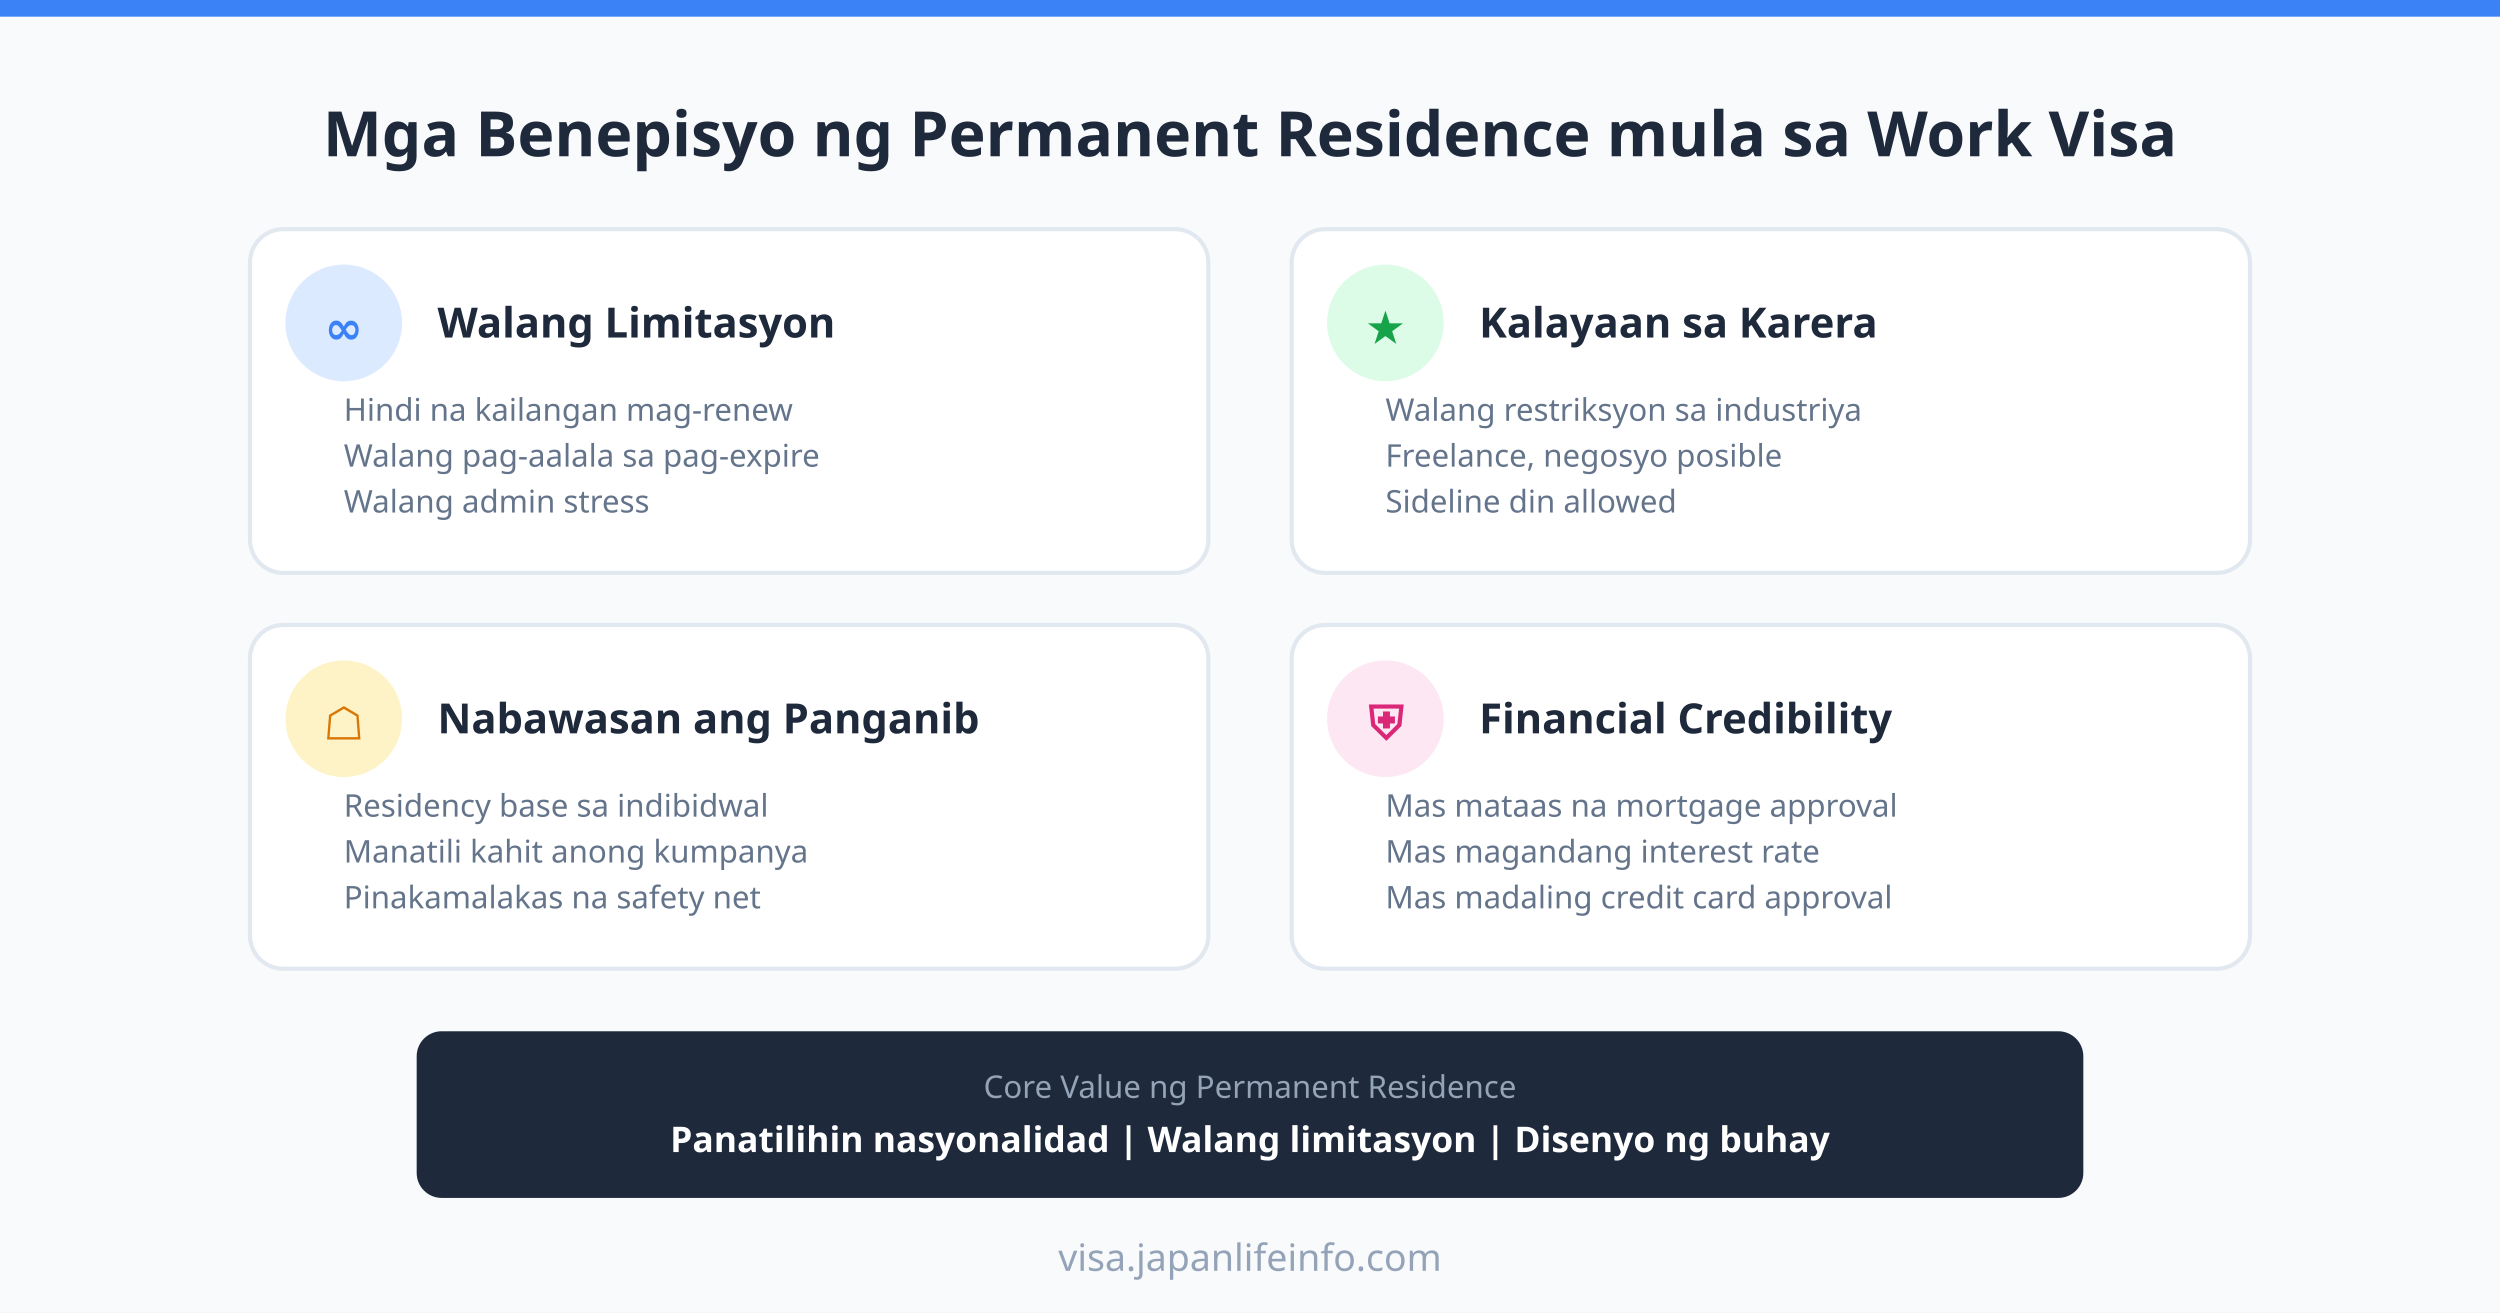
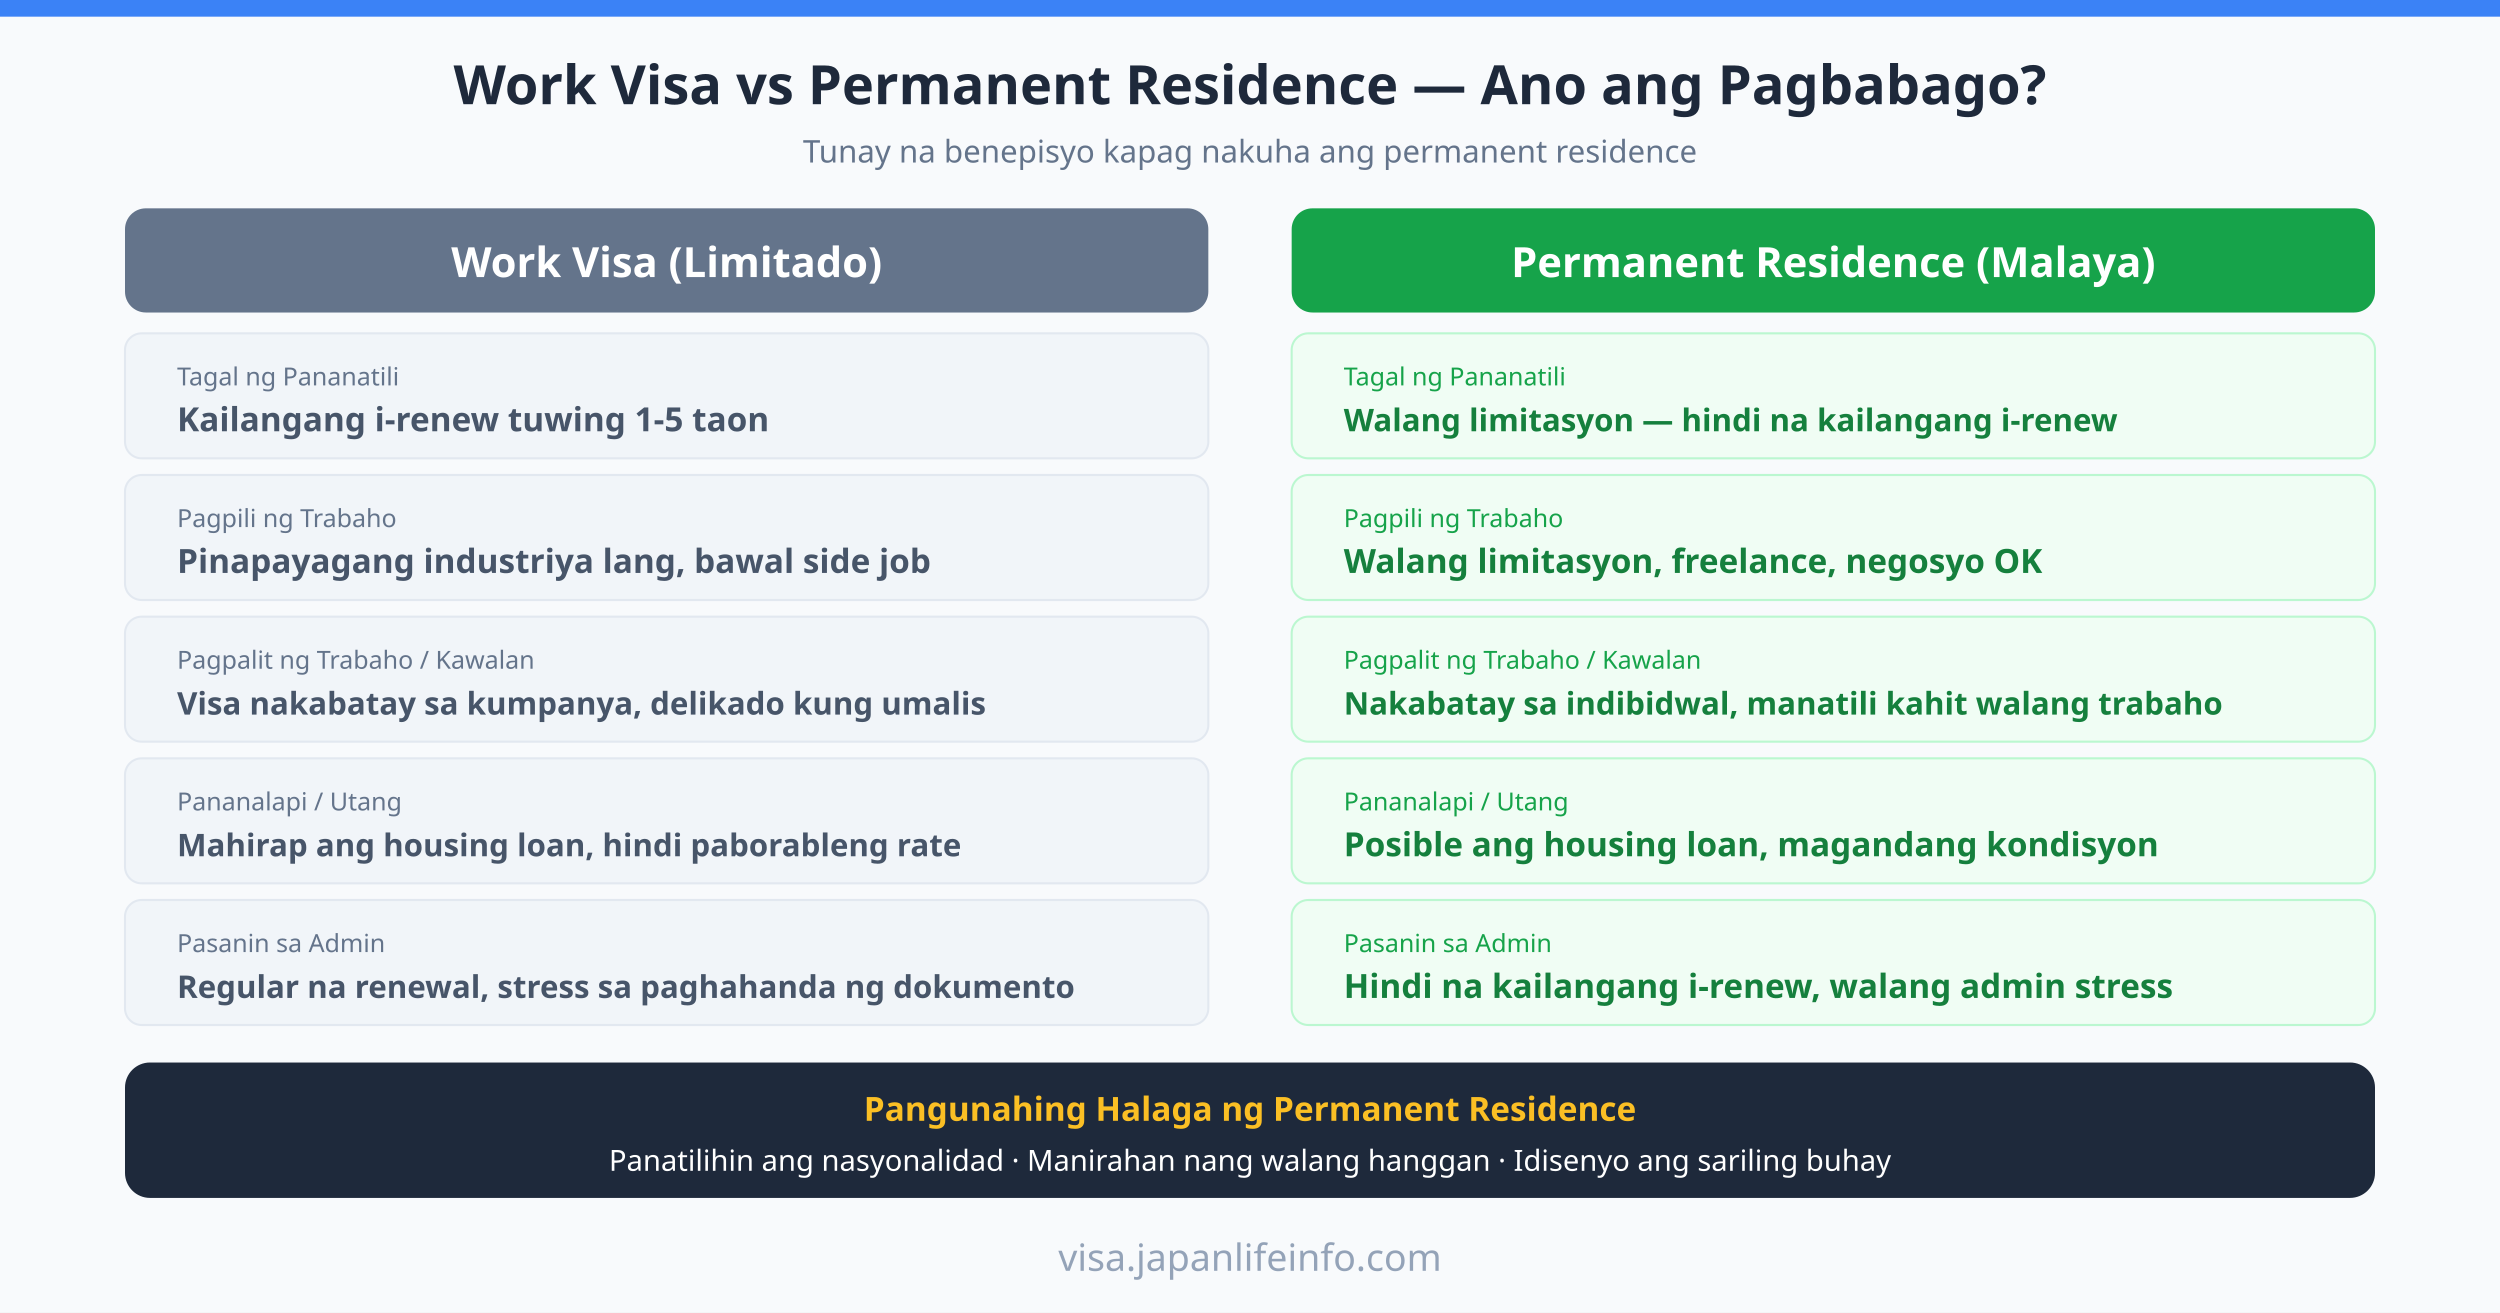
<svg xmlns="http://www.w3.org/2000/svg" width="1200" height="630" viewBox="0 0 1200 630" fill="none">
  <rect width="1200" height="630" fill="#f8fafc" />
  <rect width="1200" height="8" fill="url(#headerGradient)" />
-   <text x="600" y="75" text-anchor="middle" fill="#1e293b" font-family="sans-serif" font-size="30" font-weight="bold">Mga Benepisyo ng Permanent Residence mula sa Work Visa</text>
-   <g transform="translate(120, 110)">
-     <rect width="460" height="165" rx="16" fill="white" stroke="#e2e8f0" stroke-width="2" />
-     <circle cx="45" cy="45" r="28" fill="#dbeafe" />
-     <text x="45" y="55" text-anchor="middle" fill="#3b82f6" font-family="sans-serif" font-size="22" font-weight="bold">∞</text>
-     <text x="90" y="52" fill="#1e293b" font-family="sans-serif" font-size="20" font-weight="bold">Walang Limitasyon</text>
-     <text x="45" y="92" fill="#64748b" font-family="sans-serif" font-size="15">Hindi na kailangan mag-renew</text>
-     <text x="45" y="114" fill="#64748b" font-family="sans-serif" font-size="15">Walang pag-aalala sa pag-expire</text>
-     <text x="45" y="136" fill="#64748b" font-family="sans-serif" font-size="15">Walang admin stress</text>
+   <text x="600" y="50" text-anchor="middle" fill="#1e293b" font-family="sans-serif" font-size="26" font-weight="bold">Work Visa vs Permanent Residence — Ano ang Pagbabago?</text>
+   <text x="600" y="78" text-anchor="middle" fill="#64748b" font-family="sans-serif" font-size="15">Tunay na benepisyo kapag nakuha ang permanent residence</text>
+   <g transform="translate(60, 100)">
+     <rect width="520" height="50" rx="10" fill="#64748b" />
+     <text x="260" y="33" text-anchor="middle" fill="white" font-family="sans-serif" font-size="20" font-weight="bold">Work Visa (Limitado)</text>
  </g>
-   <g transform="translate(620, 110)">
-     <rect width="460" height="165" rx="16" fill="white" stroke="#e2e8f0" stroke-width="2" />
-     <circle cx="45" cy="45" r="28" fill="#dcfce7" />
-     <text x="45" y="55" text-anchor="middle" fill="#16a34a" font-family="sans-serif" font-size="22" font-weight="bold">★</text>
-     <text x="90" y="52" fill="#1e293b" font-family="sans-serif" font-size="20" font-weight="bold">Kalayaan sa Karera</text>
-     <text x="45" y="92" fill="#64748b" font-family="sans-serif" font-size="15">Walang restriksyon sa industriya</text>
-     <text x="45" y="114" fill="#64748b" font-family="sans-serif" font-size="15">Freelance, negosyo posible</text>
-     <text x="45" y="136" fill="#64748b" font-family="sans-serif" font-size="15">Sideline din allowed</text>
+   <g transform="translate(620, 100)">
+     <rect width="520" height="50" rx="10" fill="#16a34a" />
+     <text x="260" y="33" text-anchor="middle" fill="white" font-family="sans-serif" font-size="20" font-weight="bold">Permanent Residence (Malaya)</text>
  </g>
-   <g transform="translate(120, 300)">
-     <rect width="460" height="165" rx="16" fill="white" stroke="#e2e8f0" stroke-width="2" />
-     <circle cx="45" cy="45" r="28" fill="#fef3c7" />
-     <text x="45" y="55" text-anchor="middle" fill="#d97706" font-family="sans-serif" font-size="22" font-weight="bold">☖</text>
-     <text x="90" y="52" fill="#1e293b" font-family="sans-serif" font-size="20" font-weight="bold">Nabawasan ang Panganib</text>
-     <text x="45" y="92" fill="#64748b" font-family="sans-serif" font-size="15">Residency base sa indibidwal</text>
-     <text x="45" y="114" fill="#64748b" font-family="sans-serif" font-size="15">Manatili kahit anong kumpanya</text>
-     <text x="45" y="136" fill="#64748b" font-family="sans-serif" font-size="15">Pinakamalakas na safety net</text>
+   <g transform="translate(60, 160)">
+     <rect width="520" height="60" rx="8" fill="#f1f5f9" stroke="#e2e8f0" stroke-width="1" />
+     <text x="25" y="25" fill="#64748b" font-family="sans-serif" font-size="12">Tagal ng Pananatili</text>
+     <text x="25" y="47" fill="#475569" font-family="sans-serif" font-size="16" font-weight="bold">Kailangang i-renew tuwing 1-5 taon</text>
  </g>
-   <g transform="translate(620, 300)">
-     <rect width="460" height="165" rx="16" fill="white" stroke="#e2e8f0" stroke-width="2" />
-     <circle cx="45" cy="45" r="28" fill="#fce7f3" />
-     <text x="45" y="55" text-anchor="middle" fill="#db2777" font-family="sans-serif" font-size="22" font-weight="bold">⛨</text>
-     <text x="90" y="52" fill="#1e293b" font-family="sans-serif" font-size="20" font-weight="bold">Financial Credibility</text>
-     <text x="45" y="92" fill="#64748b" font-family="sans-serif" font-size="15">Mas mataas na mortgage approval</text>
-     <text x="45" y="114" fill="#64748b" font-family="sans-serif" font-size="15">Mas magandang interest rate</text>
-     <text x="45" y="136" fill="#64748b" font-family="sans-serif" font-size="15">Mas madaling credit card approval</text>
+   <g transform="translate(620, 160)">
+     <rect width="520" height="60" rx="8" fill="#f0fdf4" stroke="#bbf7d0" stroke-width="1" />
+     <text x="25" y="25" fill="#16a34a" font-family="sans-serif" font-size="12">Tagal ng Pananatili</text>
+     <text x="25" y="47" fill="#15803d" font-family="sans-serif" font-size="15" font-weight="bold">Walang limitasyon — hindi na kailangang i-renew</text>
  </g>
-   <g transform="translate(200, 495)">
-     <rect width="800" height="80" rx="12" fill="#1e293b" />
-     <text x="400" y="32" text-anchor="middle" fill="#94a3b8" font-family="sans-serif" font-size="15">Core Value ng Permanent Residence</text>
-     <text x="400" y="58" text-anchor="middle" fill="white" font-family="sans-serif" font-size="17" font-weight="bold">Panatilihin nasyonalidad | Walang limitasyon | Disenyo ng buhay</text>
+   <g transform="translate(60, 228)">
+     <rect width="520" height="60" rx="8" fill="#f1f5f9" stroke="#e2e8f0" stroke-width="1" />
+     <text x="25" y="25" fill="#64748b" font-family="sans-serif" font-size="12">Pagpili ng Trabaho</text>
+     <text x="25" y="47" fill="#475569" font-family="sans-serif" font-size="16" font-weight="bold">Pinapayagang industriya lang, bawal side job</text>
+   </g>
+   <g transform="translate(620, 228)">
+     <rect width="520" height="60" rx="8" fill="#f0fdf4" stroke="#bbf7d0" stroke-width="1" />
+     <text x="25" y="25" fill="#16a34a" font-family="sans-serif" font-size="12">Pagpili ng Trabaho</text>
+     <text x="25" y="47" fill="#15803d" font-family="sans-serif" font-size="16" font-weight="bold">Walang limitasyon, freelance, negosyo OK</text>
+   </g>
+   <g transform="translate(60, 296)">
+     <rect width="520" height="60" rx="8" fill="#f1f5f9" stroke="#e2e8f0" stroke-width="1" />
+     <text x="25" y="25" fill="#64748b" font-family="sans-serif" font-size="12">Pagpalit ng Trabaho / Kawalan</text>
+     <text x="25" y="47" fill="#475569" font-family="sans-serif" font-size="15" font-weight="bold">Visa nakabatay sa kumpanya, delikado kung umalis</text>
+   </g>
+   <g transform="translate(620, 296)">
+     <rect width="520" height="60" rx="8" fill="#f0fdf4" stroke="#bbf7d0" stroke-width="1" />
+     <text x="25" y="25" fill="#16a34a" font-family="sans-serif" font-size="12">Pagpalit ng Trabaho / Kawalan</text>
+     <text x="25" y="47" fill="#15803d" font-family="sans-serif" font-size="15" font-weight="bold">Nakabatay sa indibidwal, manatili kahit walang trabaho</text>
+   </g>
+   <g transform="translate(60, 364)">
+     <rect width="520" height="60" rx="8" fill="#f1f5f9" stroke="#e2e8f0" stroke-width="1" />
+     <text x="25" y="25" fill="#64748b" font-family="sans-serif" font-size="12">Pananalapi / Utang</text>
+     <text x="25" y="47" fill="#475569" font-family="sans-serif" font-size="15" font-weight="bold">Mahirap ang housing loan, hindi paborableng rate</text>
+   </g>
+   <g transform="translate(620, 364)">
+     <rect width="520" height="60" rx="8" fill="#f0fdf4" stroke="#bbf7d0" stroke-width="1" />
+     <text x="25" y="25" fill="#16a34a" font-family="sans-serif" font-size="12">Pananalapi / Utang</text>
+     <text x="25" y="47" fill="#15803d" font-family="sans-serif" font-size="16" font-weight="bold">Posible ang housing loan, magandang kondisyon</text>
+   </g>
+   <g transform="translate(60, 432)">
+     <rect width="520" height="60" rx="8" fill="#f1f5f9" stroke="#e2e8f0" stroke-width="1" />
+     <text x="25" y="25" fill="#64748b" font-family="sans-serif" font-size="12">Pasanin sa Admin</text>
+     <text x="25" y="47" fill="#475569" font-family="sans-serif" font-size="15" font-weight="bold">Regular na renewal, stress sa paghahanda ng dokumento</text>
+   </g>
+   <g transform="translate(620, 432)">
+     <rect width="520" height="60" rx="8" fill="#f0fdf4" stroke="#bbf7d0" stroke-width="1" />
+     <text x="25" y="25" fill="#16a34a" font-family="sans-serif" font-size="12">Pasanin sa Admin</text>
+     <text x="25" y="47" fill="#15803d" font-family="sans-serif" font-size="16" font-weight="bold">Hindi na kailangang i-renew, walang admin stress</text>
+   </g>
+   <g transform="translate(60, 510)">
+     <rect width="1080" height="65" rx="12" fill="#1e293b" />
+     <text x="540" y="28" text-anchor="middle" fill="#fbbf24" font-family="sans-serif" font-size="16" font-weight="bold">Pangunahing Halaga ng Permanent Residence</text>
+     <text x="540" y="52" text-anchor="middle" fill="white" font-family="sans-serif" font-size="14">Panatilihin ang nasyonalidad · Manirahan nang walang hanggan · Idisenyo ang sariling buhay</text>
  </g>
  <text x="600" y="610" text-anchor="middle" fill="#94a3b8" font-family="sans-serif" font-size="18">visa.japanlifeinfo.com</text>
  <defs>
    <linearGradient id="headerGradient" x1="0" y1="0" x2="1200" y2="0">
      <stop offset="0%" stop-color="#3b82f6" />
      <stop offset="50%" stop-color="#8b5cf6" />
      <stop offset="100%" stop-color="#10b981" />
    </linearGradient>
  </defs>
</svg>
